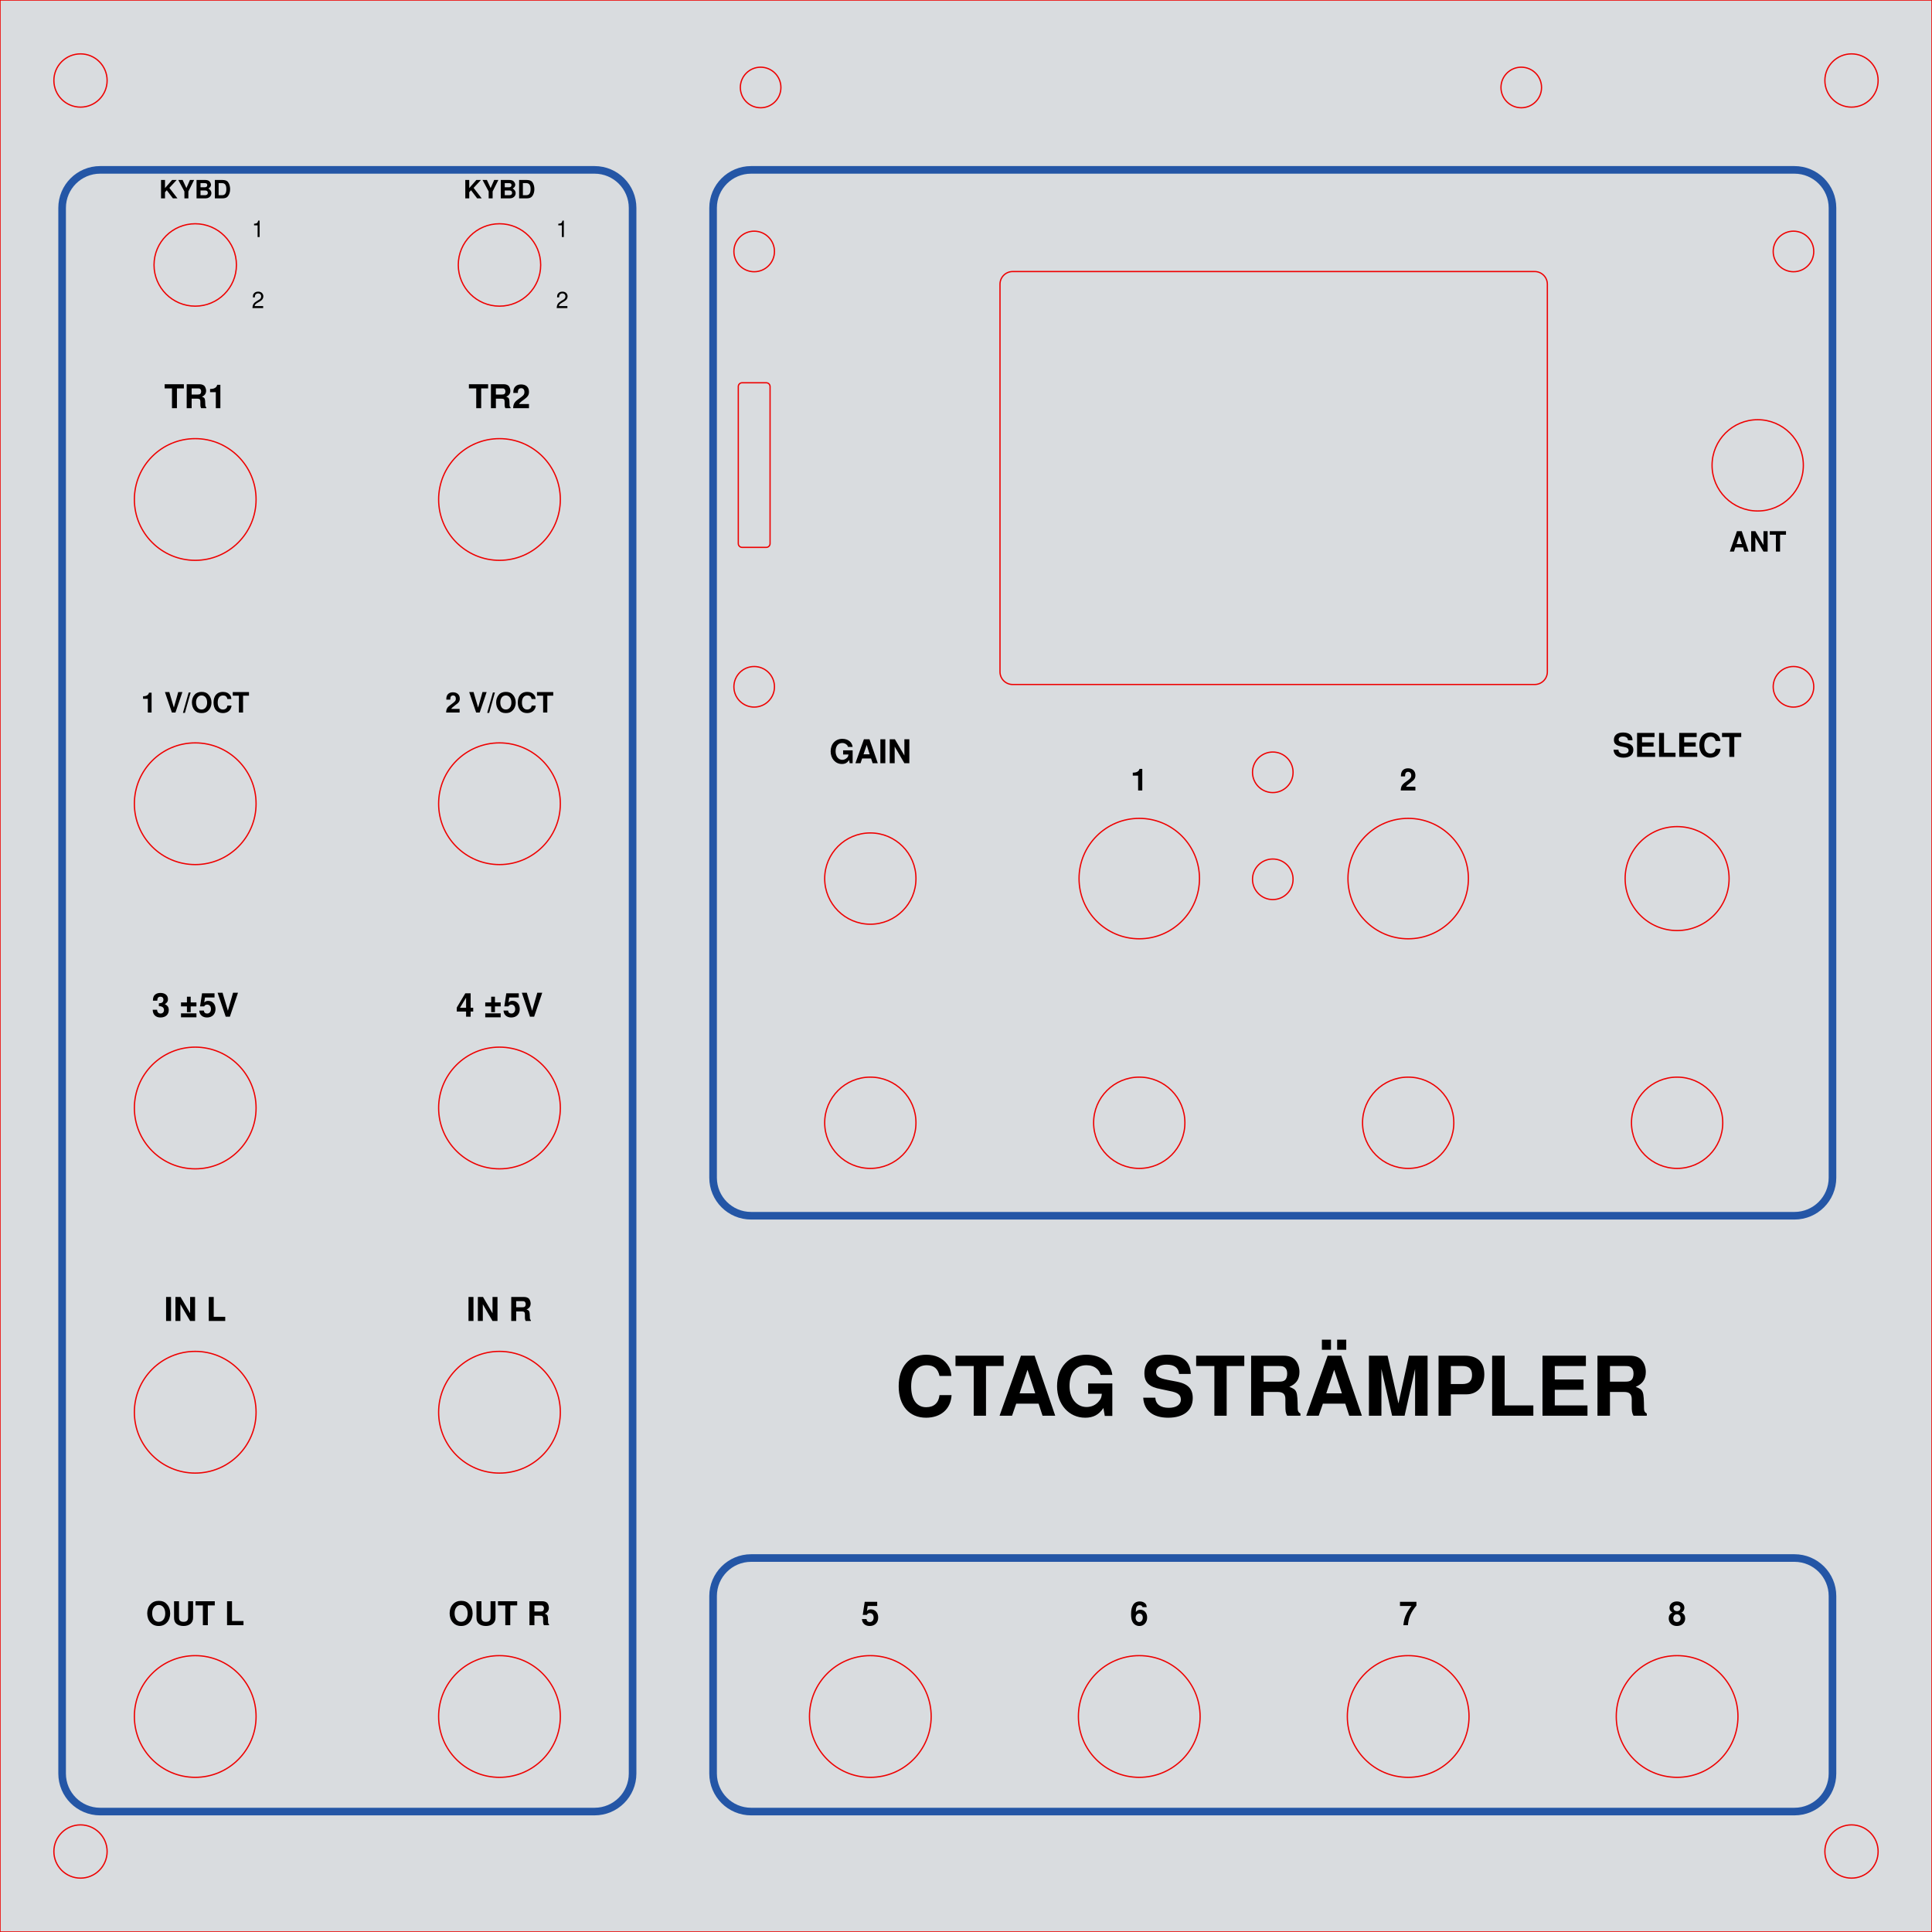
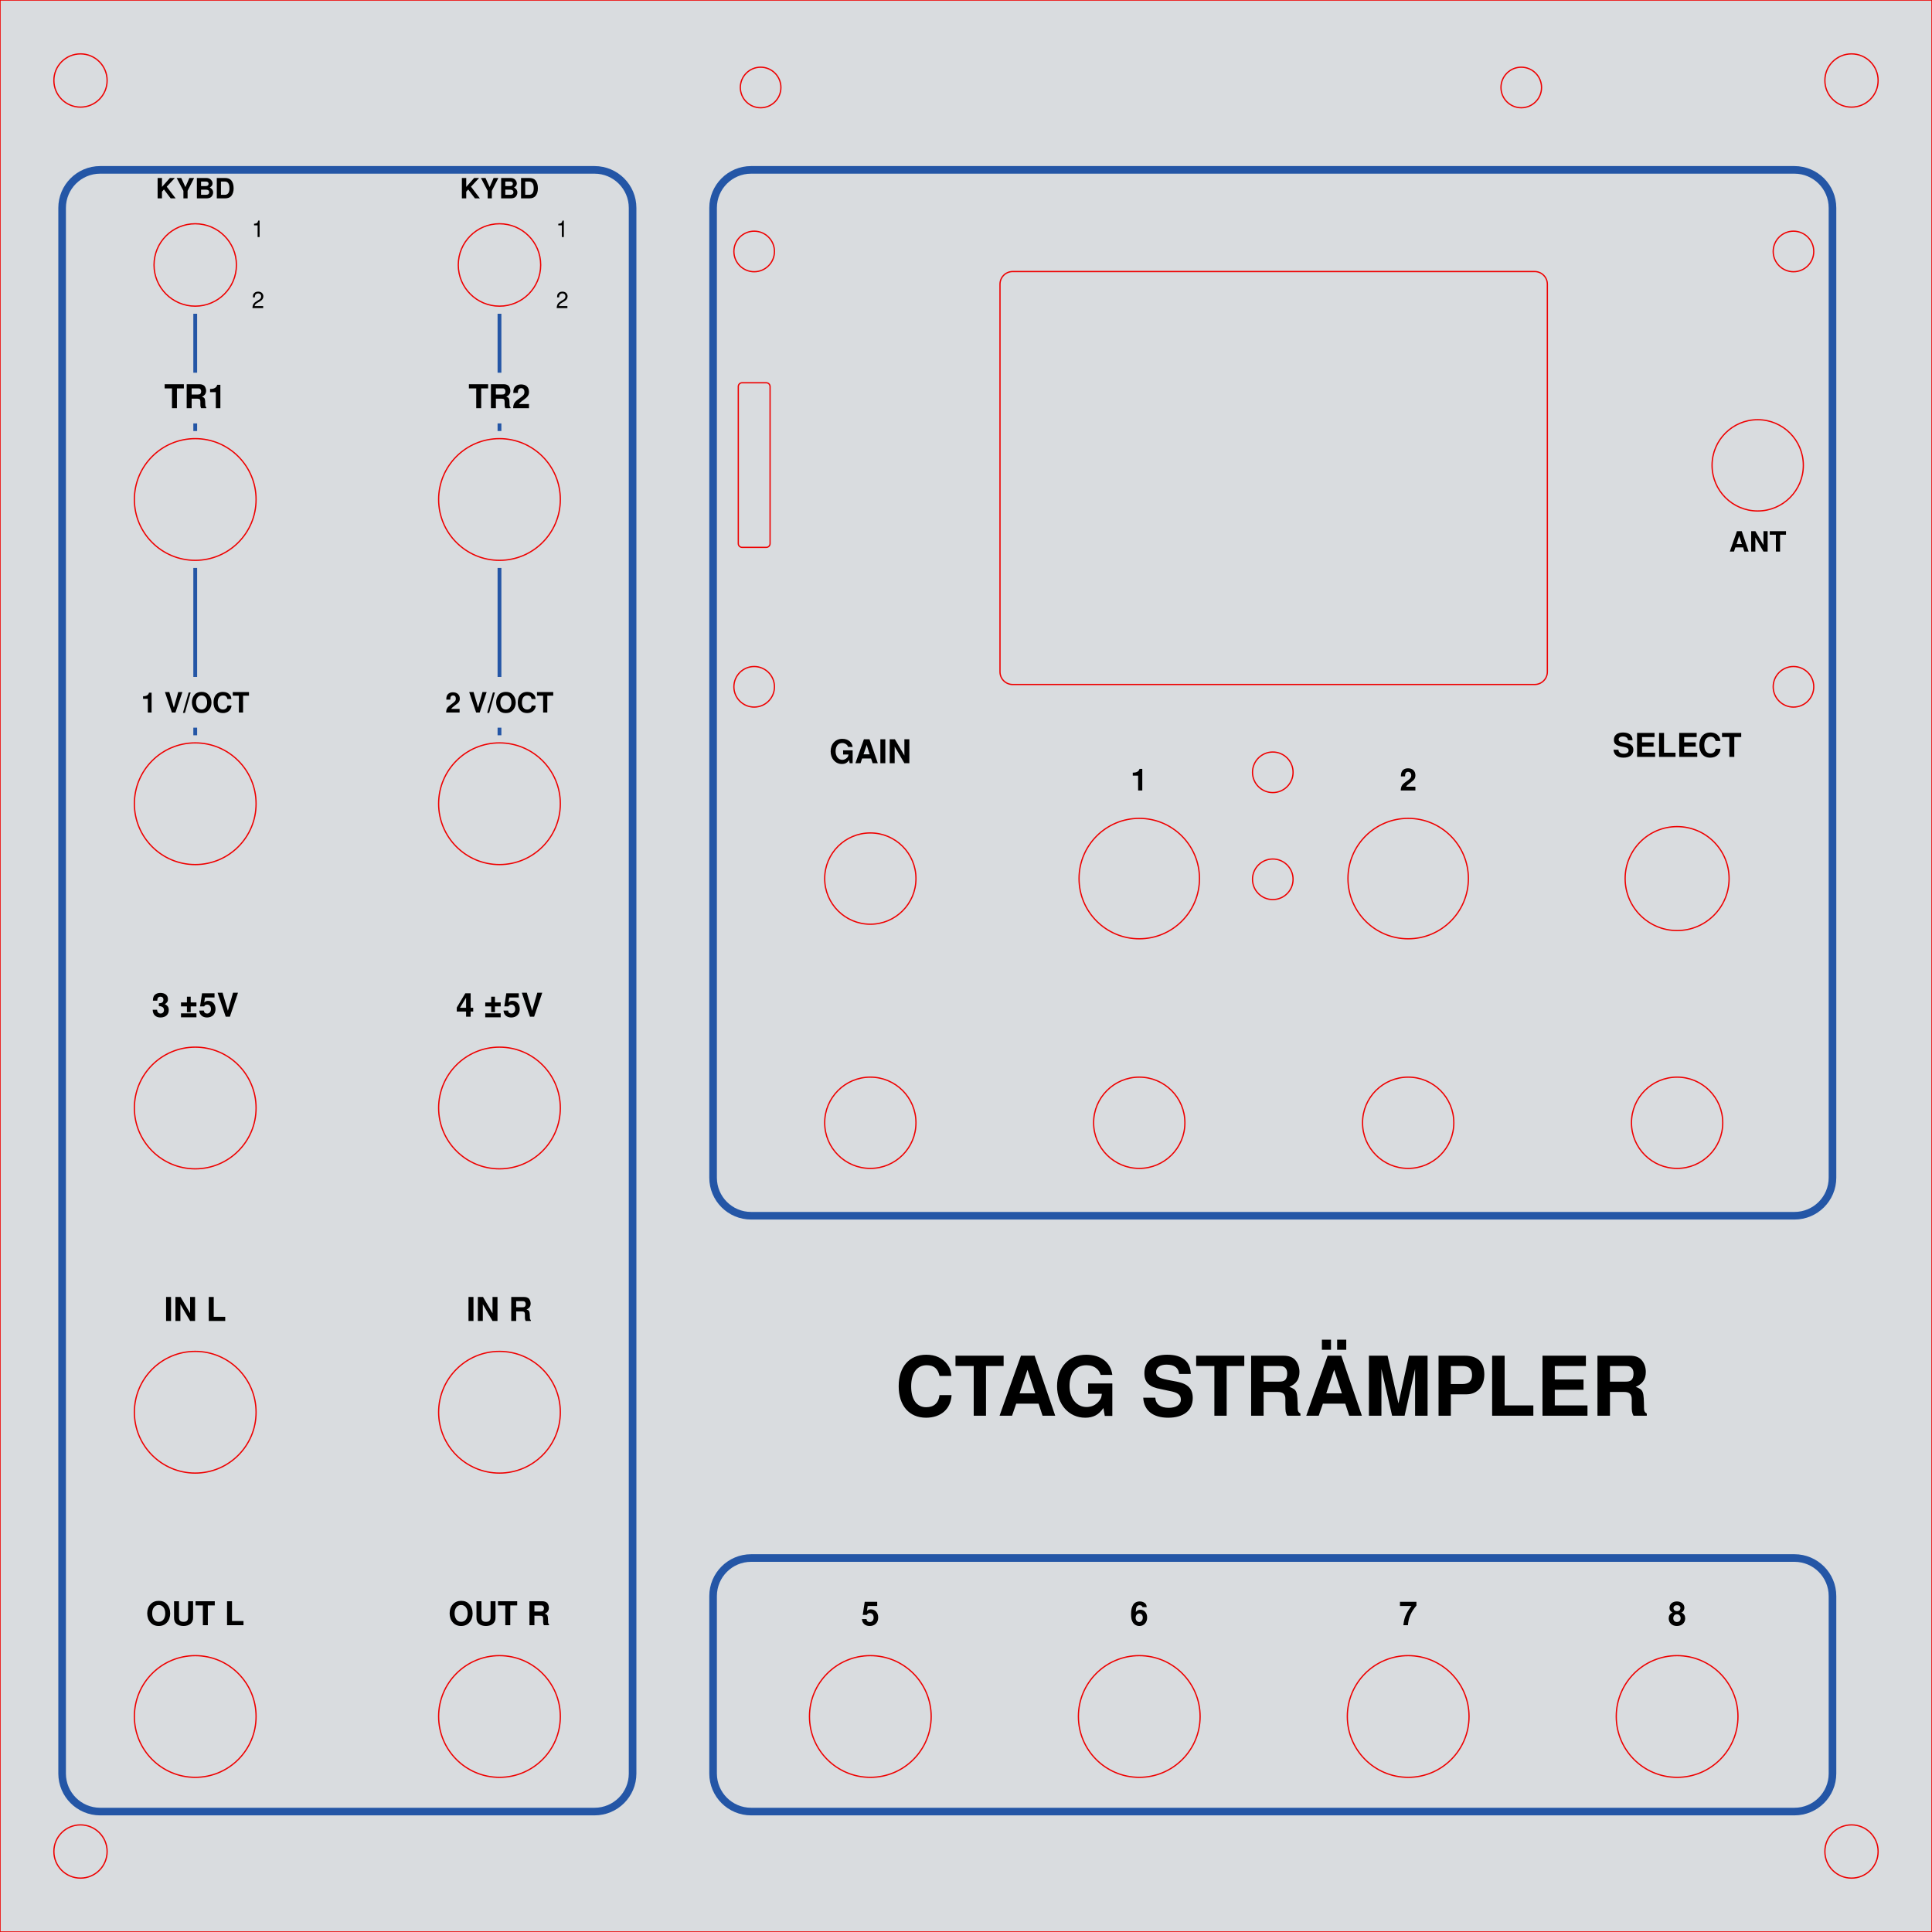
<svg xmlns="http://www.w3.org/2000/svg" width="152.4mm" height="152.4mm" viewBox="0 0 152.4 152.4">
  <rect width="100%" height="100%" fill="#d9dcdf" />
  <g id="ART">
    <text x="68.653" y="60.204" font-family="Helvetica, Arial, sans-serif" font-size="2.6" font-weight="bold" text-anchor="middle" fill="#000">GAIN</text>
    <text x="132.294" y="59.704" font-family="Helvetica, Arial, sans-serif" font-size="2.6" font-weight="bold" text-anchor="middle" fill="#000">SELECT</text>
    <text x="89.867" y="62.354" font-family="Helvetica, Arial, sans-serif" font-size="2.4" font-weight="bold" text-anchor="middle" fill="#000">1</text>
    <text x="111.080" y="62.354" font-family="Helvetica, Arial, sans-serif" font-size="2.4" font-weight="bold" text-anchor="middle" fill="#000">2</text>
    <text x="138.651" y="43.507" font-family="Helvetica, Arial, sans-serif" font-size="2.2" font-weight="bold" text-anchor="middle" fill="#000">ANT</text>
    <text x="15.400" y="32.200" font-family="Helvetica, Arial, sans-serif" font-size="2.6" font-weight="bold" text-anchor="middle" fill="#000">TR1</text>
    <text x="39.400" y="32.200" font-family="Helvetica, Arial, sans-serif" font-size="2.6" font-weight="bold" text-anchor="middle" fill="#000">TR2</text>
    <text x="15.400" y="56.200" font-family="Helvetica, Arial, sans-serif" font-size="2.2" font-weight="bold" text-anchor="middle" fill="#000">1  V/OCT</text>
    <text x="39.400" y="56.200" font-family="Helvetica, Arial, sans-serif" font-size="2.2" font-weight="bold" text-anchor="middle" fill="#000">2  V/OCT</text>
    <text x="15.400" y="80.200" font-family="Helvetica, Arial, sans-serif" font-size="2.6" font-weight="bold" text-anchor="middle" fill="#000">3  ±5V</text>
    <text x="39.400" y="80.200" font-family="Helvetica, Arial, sans-serif" font-size="2.6" font-weight="bold" text-anchor="middle" fill="#000">4  ±5V</text>
    <text x="15.400" y="104.200" font-family="Helvetica, Arial, sans-serif" font-size="2.6" font-weight="bold" text-anchor="middle" fill="#000">IN L</text>
    <text x="39.400" y="104.200" font-family="Helvetica, Arial, sans-serif" font-size="2.6" font-weight="bold" text-anchor="middle" fill="#000">IN R</text>
    <text x="15.400" y="128.200" font-family="Helvetica, Arial, sans-serif" font-size="2.6" font-weight="bold" text-anchor="middle" fill="#000">OUT L</text>
    <text x="39.400" y="128.200" font-family="Helvetica, Arial, sans-serif" font-size="2.6" font-weight="bold" text-anchor="middle" fill="#000">OUT R</text>
    <text x="68.653" y="128.200" font-family="Helvetica, Arial, sans-serif" font-size="2.6" font-weight="bold" text-anchor="middle" fill="#000">5</text>
    <text x="89.867" y="128.200" font-family="Helvetica, Arial, sans-serif" font-size="2.6" font-weight="bold" text-anchor="middle" fill="#000">6</text>
    <text x="111.080" y="128.200" font-family="Helvetica, Arial, sans-serif" font-size="2.6" font-weight="bold" text-anchor="middle" fill="#000">7</text>
    <text x="132.294" y="128.200" font-family="Helvetica, Arial, sans-serif" font-size="2.6" font-weight="bold" text-anchor="middle" fill="#000">8</text>
-     <text x="15.400" y="15.650" font-family="Helvetica, Arial, sans-serif" font-size="2.0" font-weight="bold" text-anchor="middle" fill="#000">KYBD</text>
+     <text x="15.400" y="15.650" font-family="Helvetica, Arial, sans-serif" font-size="2.2" font-weight="bold" text-anchor="middle" fill="#000">KYBD</text>
    <text x="19.850" y="18.700" font-family="Helvetica, Arial, sans-serif" font-size="1.8" font-weight="normal" text-anchor="start" fill="#000">1</text>
    <text x="19.850" y="24.300" font-family="Helvetica, Arial, sans-serif" font-size="1.8" font-weight="normal" text-anchor="start" fill="#000">2</text>
-     <text x="39.400" y="15.650" font-family="Helvetica, Arial, sans-serif" font-size="2.0" font-weight="bold" text-anchor="middle" fill="#000">KYBD</text>
+     <line x1="15.400" y1="24.750" x2="15.400" y2="29.400" stroke="#2456A6" stroke-width="0.3" />
+     <line x1="15.400" y1="33.400" x2="15.400" y2="34.000" stroke="#2456A6" stroke-width="0.3" />
+     <line x1="15.400" y1="44.800" x2="15.400" y2="53.400" stroke="#2456A6" stroke-width="0.3" />
+     <line x1="15.400" y1="57.400" x2="15.400" y2="58.000" stroke="#2456A6" stroke-width="0.3" />
+     <text x="39.400" y="15.650" font-family="Helvetica, Arial, sans-serif" font-size="2.2" font-weight="bold" text-anchor="middle" fill="#000">KYBD</text>
    <text x="43.850" y="18.700" font-family="Helvetica, Arial, sans-serif" font-size="1.8" font-weight="normal" text-anchor="start" fill="#000">1</text>
    <text x="43.850" y="24.300" font-family="Helvetica, Arial, sans-serif" font-size="1.8" font-weight="normal" text-anchor="start" fill="#000">2</text>
+     <line x1="39.400" y1="24.750" x2="39.400" y2="29.400" stroke="#2456A6" stroke-width="0.3" />
+     <line x1="39.400" y1="33.400" x2="39.400" y2="34.000" stroke="#2456A6" stroke-width="0.3" />
+     <line x1="39.400" y1="44.800" x2="39.400" y2="53.400" stroke="#2456A6" stroke-width="0.3" />
+     <line x1="39.400" y1="57.400" x2="39.400" y2="58.000" stroke="#2456A6" stroke-width="0.3" />
    <rect x="56.250" y="13.400" width="88.300" height="82.500" rx="3.000" fill="none" stroke="#2456A6" stroke-width="0.6" />
    <rect x="56.250" y="122.900" width="88.300" height="20.000" rx="3.000" fill="none" stroke="#2456A6" stroke-width="0.6" />
    <text x="100.400" y="111.675" font-family="Helvetica, Arial, sans-serif" font-size="6.5" font-weight="bold" text-anchor="middle" fill="#000">CTAG STRÄMPLER</text>
    <rect x="4.900" y="13.400" width="45.000" height="129.500" rx="3.000" fill="none" stroke="#2456A6" stroke-width="0.6" />
  </g>
  <g id="CUT" fill="none" stroke="#e00" stroke-width="0.1">
    <rect x="0" y="0" width="152.4" height="152.4" />
    <circle cx="6.350" cy="146.050" r="2.100" />
    <circle cx="146.050" cy="146.050" r="2.100" />
    <circle cx="6.350" cy="6.350" r="2.100" />
    <circle cx="146.050" cy="6.350" r="2.100" />
    <circle cx="68.653" cy="88.566" r="3.600" />
    <circle cx="89.867" cy="88.566" r="3.600" />
    <circle cx="111.080" cy="88.566" r="3.600" />
    <circle cx="132.294" cy="88.566" r="3.600" />
    <circle cx="68.653" cy="69.304" r="3.600" />
    <circle cx="132.294" cy="69.304" r="4.100" />
    <circle cx="89.867" cy="69.304" r="4.750" />
    <circle cx="111.080" cy="69.304" r="4.750" />
    <circle cx="100.400" cy="69.360" r="1.600" />
    <circle cx="138.651" cy="36.707" r="3.600" />
    <circle cx="59.491" cy="54.176" r="1.600" />
    <circle cx="141.473" cy="54.176" r="1.600" />
    <circle cx="59.491" cy="19.835" r="1.600" />
    <circle cx="141.473" cy="19.835" r="1.600" />
    <circle cx="100.400" cy="60.921" r="1.600" />
    <rect x="78.882" y="21.419" width="43.176" height="32.576" rx="1.000" />
    <rect x="58.238" y="30.193" width="2.507" height="12.985" rx="0.300" />
    <circle cx="15.400" cy="39.400" r="4.800" />
    <circle cx="39.400" cy="39.400" r="4.800" />
    <circle cx="15.400" cy="63.400" r="4.800" />
    <circle cx="39.400" cy="63.400" r="4.800" />
    <circle cx="15.400" cy="87.400" r="4.800" />
    <circle cx="39.400" cy="87.400" r="4.800" />
    <circle cx="15.400" cy="111.400" r="4.800" />
    <circle cx="39.400" cy="111.400" r="4.800" />
    <circle cx="15.400" cy="135.400" r="4.800" />
    <circle cx="39.400" cy="135.400" r="4.800" />
    <circle cx="68.653" cy="135.400" r="4.800" />
    <circle cx="89.867" cy="135.400" r="4.800" />
    <circle cx="111.080" cy="135.400" r="4.800" />
    <circle cx="132.294" cy="135.400" r="4.800" />
    <circle cx="15.400" cy="20.900" r="3.250" />
    <circle cx="39.400" cy="20.900" r="3.250" />
    <circle cx="60.000" cy="6.900" r="1.600" />
    <circle cx="120.000" cy="6.900" r="1.600" />
  </g>
</svg>
